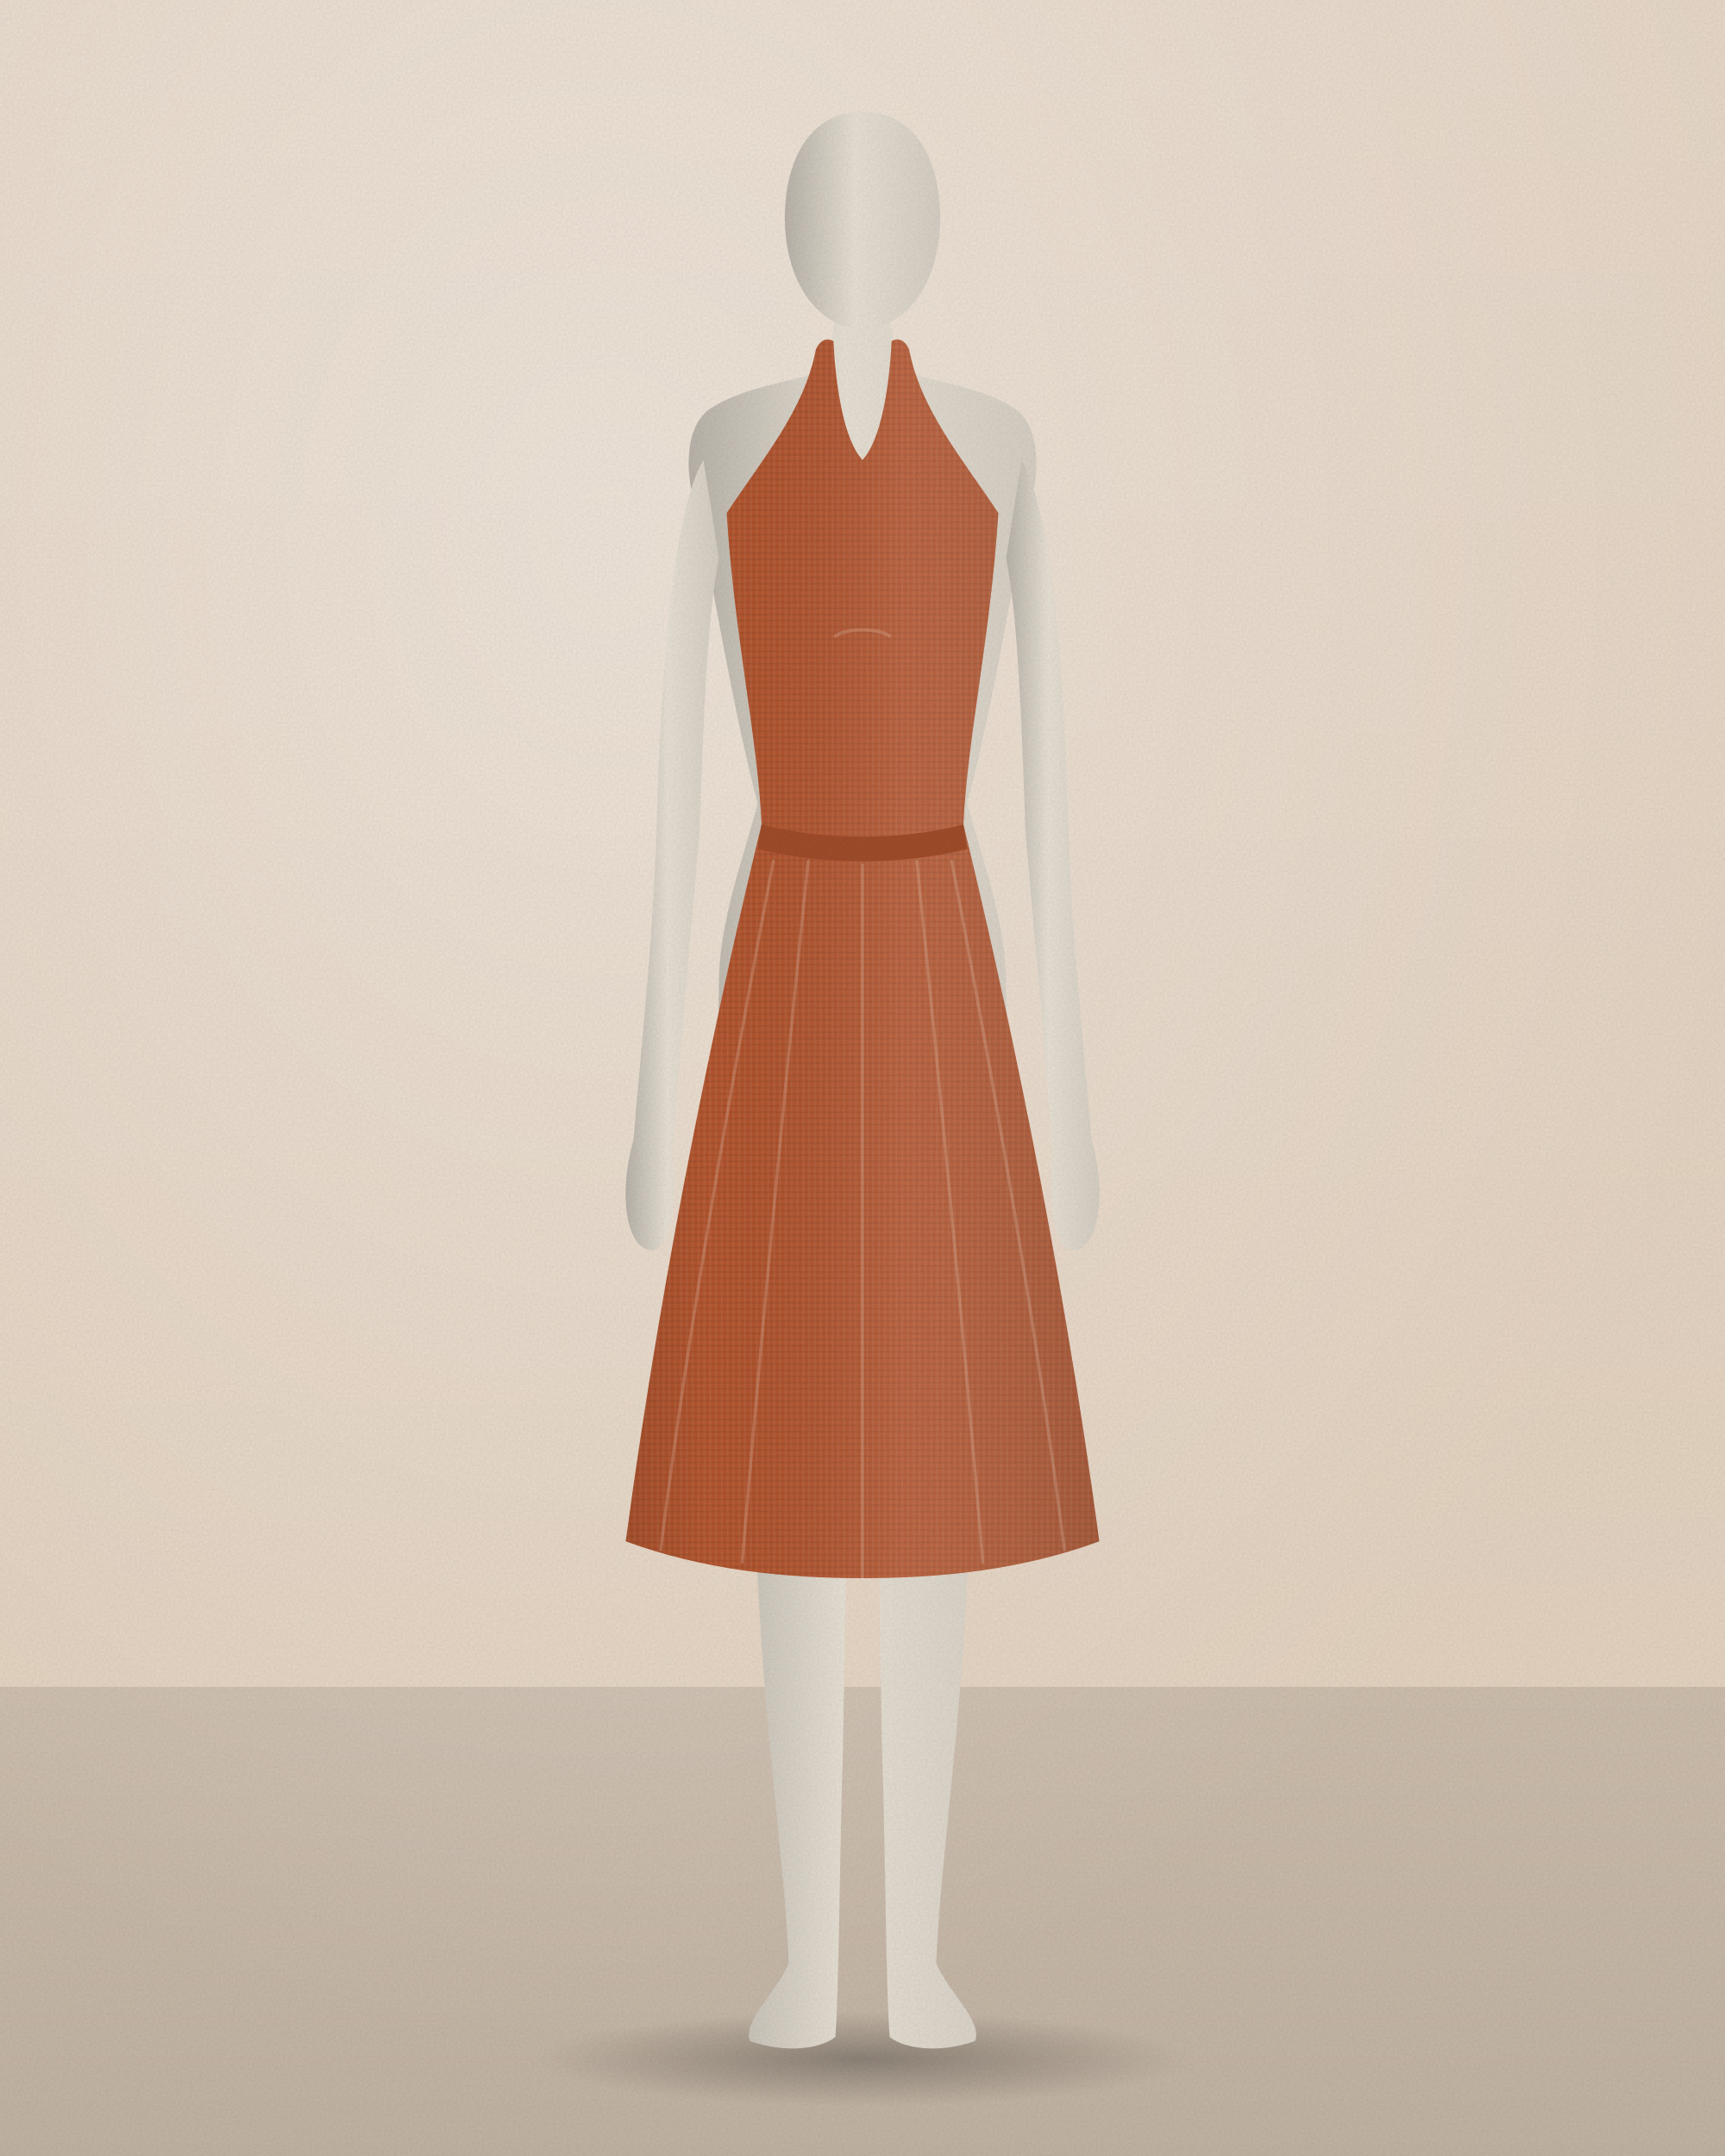
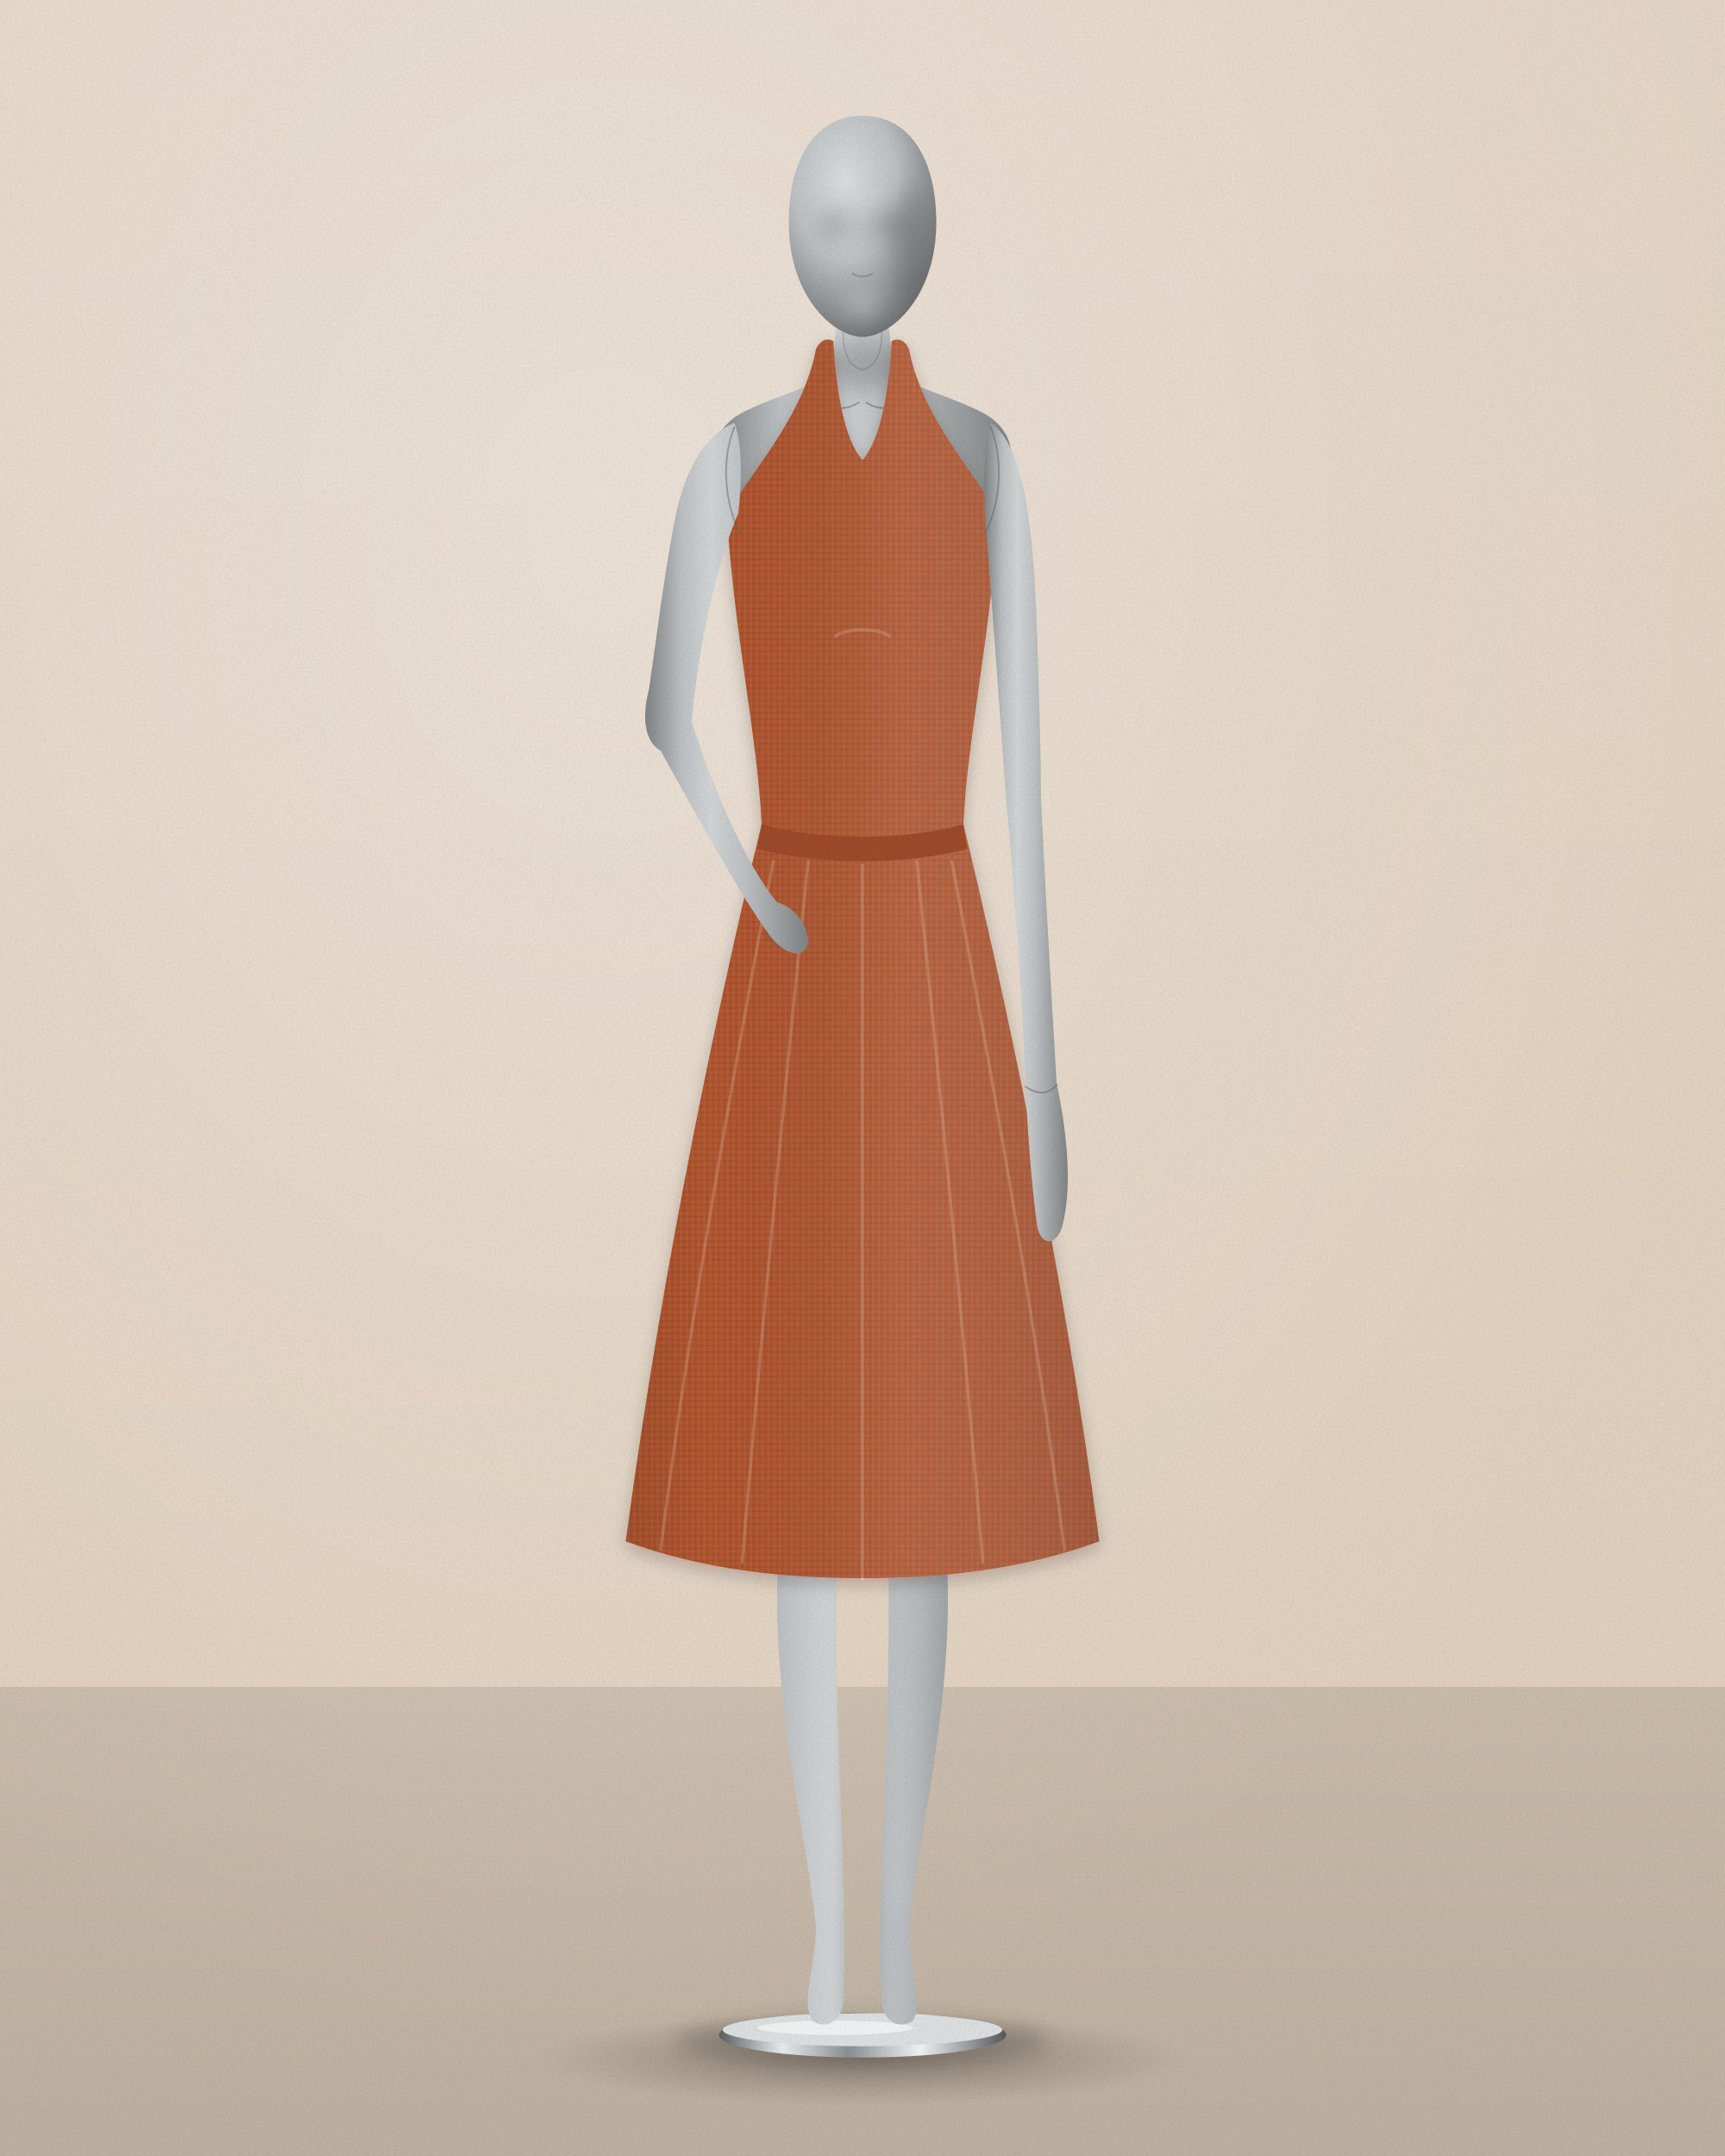
<svg xmlns="http://www.w3.org/2000/svg" viewBox="0 0 800 1000">
  <defs>
    <linearGradient id="wall" x1="0" y1="0" x2="0" y2="1">
      <stop offset="0" stop-color="#e7d8c8" />
      <stop offset=".78" stop-color="#E4D3C0" />
      <stop offset=".78" stop-color="#cdbead" />
      <stop offset="1" stop-color="#c1b3a3" />
    </linearGradient>
    <radialGradient id="light" cx=".35" cy=".25" r=".7">
      <stop offset="0" stop-color="#fff" stop-opacity=".35" />
      <stop offset="1" stop-color="#fff" stop-opacity="0" />
    </radialGradient>
    <radialGradient id="shadow">
      <stop offset="0" stop-color="#000" stop-opacity=".28" />
      <stop offset="1" stop-color="#000" stop-opacity="0" />
    </radialGradient>
    <filter id="grain" x="0" y="0" width="100%" height="100%">
      <feTurbulence type="fractalNoise" baseFrequency=".9" numOctaves="2" stitchTiles="stitch" />
      <feColorMatrix values="0 0 0 0 0  0 0 0 0 0  0 0 0 0 0  0 0 0 .07 0" />
      <feComposite in2="SourceGraphic" operator="in" />
    </filter>
  </defs>
  <rect width="800" height="1000" fill="url(#wall)" />
  <rect width="800" height="1000" fill="url(#light)" />
  <ellipse cx="400" cy="955" rx="150" ry="22" fill="url(#shadow)" />
  <g transform="translate(220 10) scale(0.9 0.95)">
    <defs>
-       <linearGradient id="mq-tone" x1="0" x2="1">
-         <stop offset="0" stop-color="#b9b3aa" />
-         <stop offset=".45" stop-color="#E7E0D4" />
-         <stop offset="1" stop-color="#d5cec3" />
+       <linearGradient id="mqstory-tone" x1="0" x2="1">
+         <stop offset="0" stop-color="#828586" />
+         <stop offset=".22" stop-color="#BFC3C5" />
+         <stop offset=".4" stop-color="#d5d8d9" />
+         <stop offset=".62" stop-color="#BFC3C5" />
+         <stop offset="1" stop-color="#828586" />
      </linearGradient>
-     </defs>
-     <path d="M200 140 C208 140 214 142 215 150 C216 158 216 164 218 170 C236 176 262 178 280 190 C292 200 292 222 284 244 C276 280 268 330 254 382 C262 410 274 440 274 470 C276 560 262 680 254 760 C250 840 240 900 238 948 C244 962 262 976 258 986 C240 992 222 990 214 984 C212 960 212 900 210 840 C208 720 206 600 200 512 C194 600 192 720 190 840 C188 900 188 960 186 984 C178 990 160 992 142 986 C138 976 156 962 162 948 C160 900 150 840 146 760 C138 680 124 560 126 470 C126 440 138 410 146 382 C132 330 124 280 116 244 C108 222 108 200 120 190 C138 178 164 176 182 170 C184 164 184 158 185 150 C186 142 192 140 200 140 Z" fill="url(#mq-tone)" />
-     <path d="M200 44 C226 44 240 66 240 96 C240 128 222 150 200 150 C178 150 160 128 160 96 C160 66 174 44 200 44 Z" fill="url(#mq-tone)" />
-     <defs>
-       <pattern id="story-weave" width="6" height="6" patternUnits="userSpaceOnUse">
-         <path d="M0 1.5H6M0 4.5H6" stroke="rgba(0,0,0,.07)" stroke-width="1" />
-         <path d="M1.5 0V6M4.5 0V6" stroke="rgba(255,255,255,.06)" stroke-width="1" />
-       </pattern>
-       <linearGradient id="story-shade" x1="0" x2="1">
-         <stop offset="0" stop-color="#000" stop-opacity=".22" />
-         <stop offset=".3" stop-color="#000" stop-opacity="0" />
-         <stop offset=".55" stop-color="#fff" stop-opacity=".09" />
-         <stop offset="1" stop-color="#000" stop-opacity=".26" />
+       <radialGradient id="mqstory-head" cx=".38" cy=".3" r=".8">
+         <stop offset="0" stop-color="#dfe1e2" />
+         <stop offset=".45" stop-color="#BFC3C5" />
+         <stop offset="1" stop-color="#606263" />
+       </radialGradient>
+       <linearGradient id="mqstory-chrome" x1="0" x2="1">
+         <stop offset="0" stop-color="#5d6265" />
+         <stop offset=".22" stop-color="#eef1f2" />
+         <stop offset=".45" stop-color="#8d9396" />
+         <stop offset=".7" stop-color="#f7f8f8" />
+         <stop offset="1" stop-color="#565b5e" />
      </linearGradient>
-       <clipPath id="story-clip">
-         <path d="M200 214 C210 204 214 176 215 156 C219 154 222 156 224 160 C230 190 252 214 270 240 C266 300 254 350 252 392 C272 470 302 600 322 742 C282 756 240 760 200 760 C160 760 118 756 78 742 C98 600 128 470 148 392 C146 350 134 300 130 240 C148 214 170 190 176 160 C178 156 181 154 185 156 C186 176 190 204 200 214 Z" />
+       <filter id="mqstory-soft" x="-20%" y="-20%" width="140%" height="140%">
+         <feGaussianBlur stdDeviation="6" />
+       </filter>
+       <filter id="mqstory-blur" x="-50%" y="-200%" width="200%" height="500%">
+         <feGaussianBlur stdDeviation="5" />
+       </filter>
+       <filter id="mqstory-drop" x="-10%" y="-10%" width="120%" height="120%">
+         <feDropShadow dx="0" dy="3" stdDeviation="4" flood-color="#1e1b17" flood-opacity=".22" />
+       </filter>
+       <clipPath id="mqstory-clip-body">
+         <path d="M200 140 C208 140 213 144 214 152 C215 160 215 168 218 174 C230 179 250 185 262 191 C274 197 280 208 275 222 C270 236 262 248 260 262 C262 290 258 320 246 350 C238 368 234 376 234 386 C236 420 258 444 260 476 C262 520 254 600 244 680 C240 710 244 740 244 770 C244 830 230 880 224 930 C224 950 232 966 226 976 C220 980 212 978 210 968 C208 940 210 900 212 850 C214 800 214 740 212 700 C210 640 208 580 204 540 C203 530 202 522 200 520 C198 522 197 530 196 540 C192 580 190 640 188 700 C186 740 186 800 188 850 C190 900 192 940 190 968 C188 978 180 980 174 976 C168 966 176 950 176 930 C170 880 156 830 156 770 C156 740 160 710 156 680 C146 600 138 520 140 476 C142 444 164 420 166 386 C166 376 162 368 154 350 C142 320 138 290 140 262 C138 248 130 236 125 222 C120 208 126 197 138 191 C150 185 170 179 182 174 C185 168 185 160 186 152 C187 144 192 140 200 140 Z" />
+       </clipPath>
+       <clipPath id="mqstory-clip-head">
+         <path d="M200 46 C225 46 238 68 238 98 C238 124 226 143 211 151 C207 153 203 154 200 154 C197 154 193 153 189 151 C174 143 162 124 162 98 C162 68 175 46 200 46 Z" />
      </clipPath>
    </defs>
-     <g class="garment">
-       <path d="M200 214 C210 204 214 176 215 156 C219 154 222 156 224 160 C230 190 252 214 270 240 C266 300 254 350 252 392 C272 470 302 600 322 742 C282 756 240 760 200 760 C160 760 118 756 78 742 C98 600 128 470 148 392 C146 350 134 300 130 240 C148 214 170 190 176 160 C178 156 181 154 185 156 C186 176 190 204 200 214 Z" fill="#B5562F" />
-       <g clip-path="url(#story-clip)">
-         <rect x="0" y="0" width="400" height="1000" fill="url(#story-weave)" />
-         <rect x="0" y="0" width="400" height="1000" fill="url(#story-shade)" />
+     <ellipse cx="200" cy="986" rx="96" ry="12" fill="#1e1b17" opacity=".22" filter="url(#mqstory-blur)" />
+     <ellipse cx="200" cy="983" rx="74" ry="11" fill="url(#mqstory-chrome)" />
+     <ellipse cx="200" cy="980.5" rx="72" ry="8" fill="#dfe3e4" />
+     <ellipse cx="186" cy="979.5" rx="40" ry="3.5" fill="#fff" opacity=".7" />
+     <path d="M200 140 C208 140 213 144 214 152 C215 160 215 168 218 174 C230 179 250 185 262 191 C274 197 280 208 275 222 C270 236 262 248 260 262 C262 290 258 320 246 350 C238 368 234 376 234 386 C236 420 258 444 260 476 C262 520 254 600 244 680 C240 710 244 740 244 770 C244 830 230 880 224 930 C224 950 232 966 226 976 C220 980 212 978 210 968 C208 940 210 900 212 850 C214 800 214 740 212 700 C210 640 208 580 204 540 C203 530 202 522 200 520 C198 522 197 530 196 540 C192 580 190 640 188 700 C186 740 186 800 188 850 C190 900 192 940 190 968 C188 978 180 980 174 976 C168 966 176 950 176 930 C170 880 156 830 156 770 C156 740 160 710 156 680 C146 600 138 520 140 476 C142 444 164 420 166 386 C166 376 162 368 154 350 C142 320 138 290 140 262 C138 248 130 236 125 222 C120 208 126 197 138 191 C150 185 170 179 182 174 C185 168 185 160 186 152 C187 144 192 140 200 140 Z" fill="url(#mqstory-tone)" />
+     <g clip-path="url(#mqstory-clip-body)" filter="url(#mqstory-soft)">
+       <ellipse cx="200" cy="168" rx="22" ry="12" fill="#606263" opacity=".35" />
+       <ellipse cx="181" cy="282" rx="20" ry="17" fill="#d5d8d9" opacity=".7" />
+       <ellipse cx="219" cy="282" rx="20" ry="17" fill="#d5d8d9" opacity=".45" />
+       <path d="M160 306 C172 318 190 318 198 310 M202 310 C210 318 228 318 240 306" stroke="#606263" stroke-width="7" opacity=".35" fill="none" />
+       <ellipse cx="200" cy="420" rx="22" ry="34" fill="#d5d8d9" opacity=".35" />
+       <ellipse cx="200" cy="402" rx="2.5" ry="4" fill="#606263" opacity=".6" />
+       <path d="M200 520 L200 980" stroke="#606263" stroke-width="12" opacity=".5" />
+       <ellipse cx="226" cy="700" rx="9" ry="16" fill="#d5d8d9" opacity=".6" />
+       <ellipse cx="174" cy="700" rx="9" ry="16" fill="#d5d8d9" opacity=".8" />
+       <path d="M172 760 L178 920 M228 760 L222 920" stroke="#d5d8d9" stroke-width="6" opacity=".45" />
+     </g>
+     <path d="M170 184 C182 190 192 190 198 186 M202 186 C208 190 218 190 230 184" stroke="#606263" stroke-opacity="0.45" stroke-width=".9" fill="none" stroke-linecap="round" />
+     <path d="M146 470 C170 486 230 486 254 470" stroke="#606263" stroke-opacity="0.45" stroke-width=".9" fill="none" stroke-linecap="round" />
+     <path d="M190 151 C190 160 192 168 200 170 C208 168 210 160 210 151" stroke="#606263" stroke-opacity="0.25" stroke-width=".9" fill="none" stroke-linecap="round" />
+     <path d="M200 46 C225 46 238 68 238 98 C238 124 226 143 211 151 C207 153 203 154 200 154 C197 154 193 153 189 151 C174 143 162 124 162 98 C162 68 175 46 200 46 Z" fill="url(#mqstory-head)" />
+     <g clip-path="url(#mqstory-clip-head)" filter="url(#mqstory-soft)">
+       <ellipse cx="187" cy="99" rx="10" ry="6" fill="#606263" opacity=".35" />
+       <ellipse cx="213" cy="99" rx="10" ry="6" fill="#606263" opacity=".45" />
+       <path d="M201 92 L197 118" stroke="#d5d8d9" stroke-width="4" opacity=".9" />
+       <path d="M204 96 L203 120" stroke="#606263" stroke-width="3" opacity=".45" />
+       <ellipse cx="200" cy="138" rx="9" ry="5" fill="#d5d8d9" opacity=".7" />
+       <ellipse cx="226" cy="110" rx="10" ry="30" fill="#606263" opacity=".4" />
+     </g>
+     <path d="M195 123 C198 125 202 125 205 123" stroke="#606263" stroke-opacity="0.35" stroke-width=".9" fill="none" stroke-linecap="round" />
+     <g filter="url(#mqstory-drop)">
+       <defs>
+         <pattern id="story-weave" width="6" height="6" patternUnits="userSpaceOnUse">
+           <path d="M0 1.5H6M0 4.5H6" stroke="rgba(0,0,0,.07)" stroke-width="1" />
+           <path d="M1.5 0V6M4.5 0V6" stroke="rgba(255,255,255,.06)" stroke-width="1" />
+         </pattern>
+         <linearGradient id="story-shade" x1="0" x2="1">
+           <stop offset="0" stop-color="#000" stop-opacity=".22" />
+           <stop offset=".3" stop-color="#000" stop-opacity="0" />
+           <stop offset=".55" stop-color="#fff" stop-opacity=".09" />
+           <stop offset="1" stop-color="#000" stop-opacity=".26" />
+         </linearGradient>
+         <clipPath id="story-clip">
+           <path d="M200 214 C210 204 214 176 215 156 C219 154 222 156 224 160 C230 190 252 214 270 240 C266 300 254 350 252 392 C272 470 302 600 322 742 C282 756 240 760 200 760 C160 760 118 756 78 742 C98 600 128 470 148 392 C146 350 134 300 130 240 C148 214 170 190 176 160 C178 156 181 154 185 156 C186 176 190 204 200 214 Z" />
+         </clipPath>
+       </defs>
+       <g class="garment">
+         <path d="M200 214 C210 204 214 176 215 156 C219 154 222 156 224 160 C230 190 252 214 270 240 C266 300 254 350 252 392 C272 470 302 600 322 742 C282 756 240 760 200 760 C160 760 118 756 78 742 C98 600 128 470 148 392 C146 350 134 300 130 240 C148 214 170 190 176 160 C178 156 181 154 185 156 C186 176 190 204 200 214 Z" fill="#B5562F" />
+         <g clip-path="url(#story-clip)">
+           <rect x="0" y="0" width="400" height="1000" fill="url(#story-weave)" />
+           <rect x="0" y="0" width="400" height="1000" fill="url(#story-shade)" />
+         </g>
+         <path d="M148 392 C180 400 220 400 252 392 L254 404 C220 412 180 412 146 404 Z" fill="#9f4c29" />
+         <path d="M186 300 C192 296 208 296 214 300" fill="none" stroke="rgba(255,250,240,.18)" stroke-width="1.6" stroke-linecap="round" />
+         <path d="M228 410 C240 520 252 640 262 752" fill="none" stroke="rgba(255,250,240,.18)" stroke-width="1.6" stroke-linecap="round" />
+         <path d="M200 412 L200 760" fill="none" stroke="rgba(255,250,240,.18)" stroke-width="1.6" stroke-linecap="round" />
+         <path d="M172 410 C160 520 148 640 138 752" fill="none" stroke="rgba(255,250,240,.18)" stroke-width="1.6" stroke-linecap="round" />
+         <path d="M246 410 C268 520 290 640 304 746" fill="none" stroke="rgba(255,250,240,.18)" stroke-width="1.6" stroke-linecap="round" />
+         <path d="M154 410 C132 520 110 640 96 746" fill="none" stroke="rgba(255,250,240,.18)" stroke-width="1.6" stroke-linecap="round" />
      </g>
-       <path d="M148 392 C180 400 220 400 252 392 L254 404 C220 412 180 412 146 404 Z" fill="#9f4c29" />
-       <path d="M186 300 C192 296 208 296 214 300" fill="none" stroke="rgba(255,250,240,.18)" stroke-width="1.6" stroke-linecap="round" />
-       <path d="M228 410 C240 520 252 640 262 752" fill="none" stroke="rgba(255,250,240,.18)" stroke-width="1.6" stroke-linecap="round" />
-       <path d="M200 412 L200 760" fill="none" stroke="rgba(255,250,240,.18)" stroke-width="1.6" stroke-linecap="round" />
-       <path d="M172 410 C160 520 148 640 138 752" fill="none" stroke="rgba(255,250,240,.18)" stroke-width="1.6" stroke-linecap="round" />
-       <path d="M246 410 C268 520 290 640 304 746" fill="none" stroke="rgba(255,250,240,.18)" stroke-width="1.6" stroke-linecap="round" />
-       <path d="M154 410 C132 520 110 640 96 746" fill="none" stroke="rgba(255,250,240,.18)" stroke-width="1.6" stroke-linecap="round" />
    </g>
-     <path d="M282 214 C298 240 304 320 306 392 C308 450 314 500 318 546 C326 572 322 600 308 600 C298 598 296 576 298 552 C294 500 288 440 284 396 C282 340 280 290 274 262 Z" fill="url(#mq-tone)" />
-     <path d="M118 214 C102 240 96 320 94 392 C92 450 86 500 82 546 C74 572 78 600 92 600 C102 598 104 576 102 552 C106 500 112 440 116 396 C118 340 120 290 126 262 Z" fill="url(#mq-tone)" />
+     <path d="M266 196 C282 206 288 240 290 300 C291 330 292 360 292 380 C294 420 297 470 300 518 C304 536 309 566 303 588 C300 598 292 598 290 588 C287 568 285 540 284 520 C282 470 278 420 274 380 C271 340 268 300 264 252 C262 230 262 210 266 196 Z" fill="url(#mqstory-tone)" />
+     <path d="M134 196 C122 200 110 214 104 240 C98 268 94 300 90 326 C86 340 88 352 96 356 C116 390 136 425 152 446 C160 456 170 458 172 450 C172 440 164 432 156 430 C140 412 122 372 112 342 C116 300 126 262 136 240 C138 224 138 206 134 196 Z" fill="url(#mqstory-tone)" />
+     <path d="M266 198 C273 214 271 236 263 250 M134 198 C127 214 129 236 137 250" stroke="#606263" stroke-opacity="0.45" stroke-width=".9" fill="none" stroke-linecap="round" />
+     <path d="M284 520 C290 524 296 524 300 519" stroke="#606263" stroke-opacity="0.45" stroke-width=".9" fill="none" stroke-linecap="round" />
+     <path d="M150 444 C153 450 156 452 158 452" stroke="#606263" stroke-opacity="0.45" stroke-width=".9" fill="none" stroke-linecap="round" />
  </g>
  <rect width="800" height="1000" filter="url(#grain)" />
</svg>
